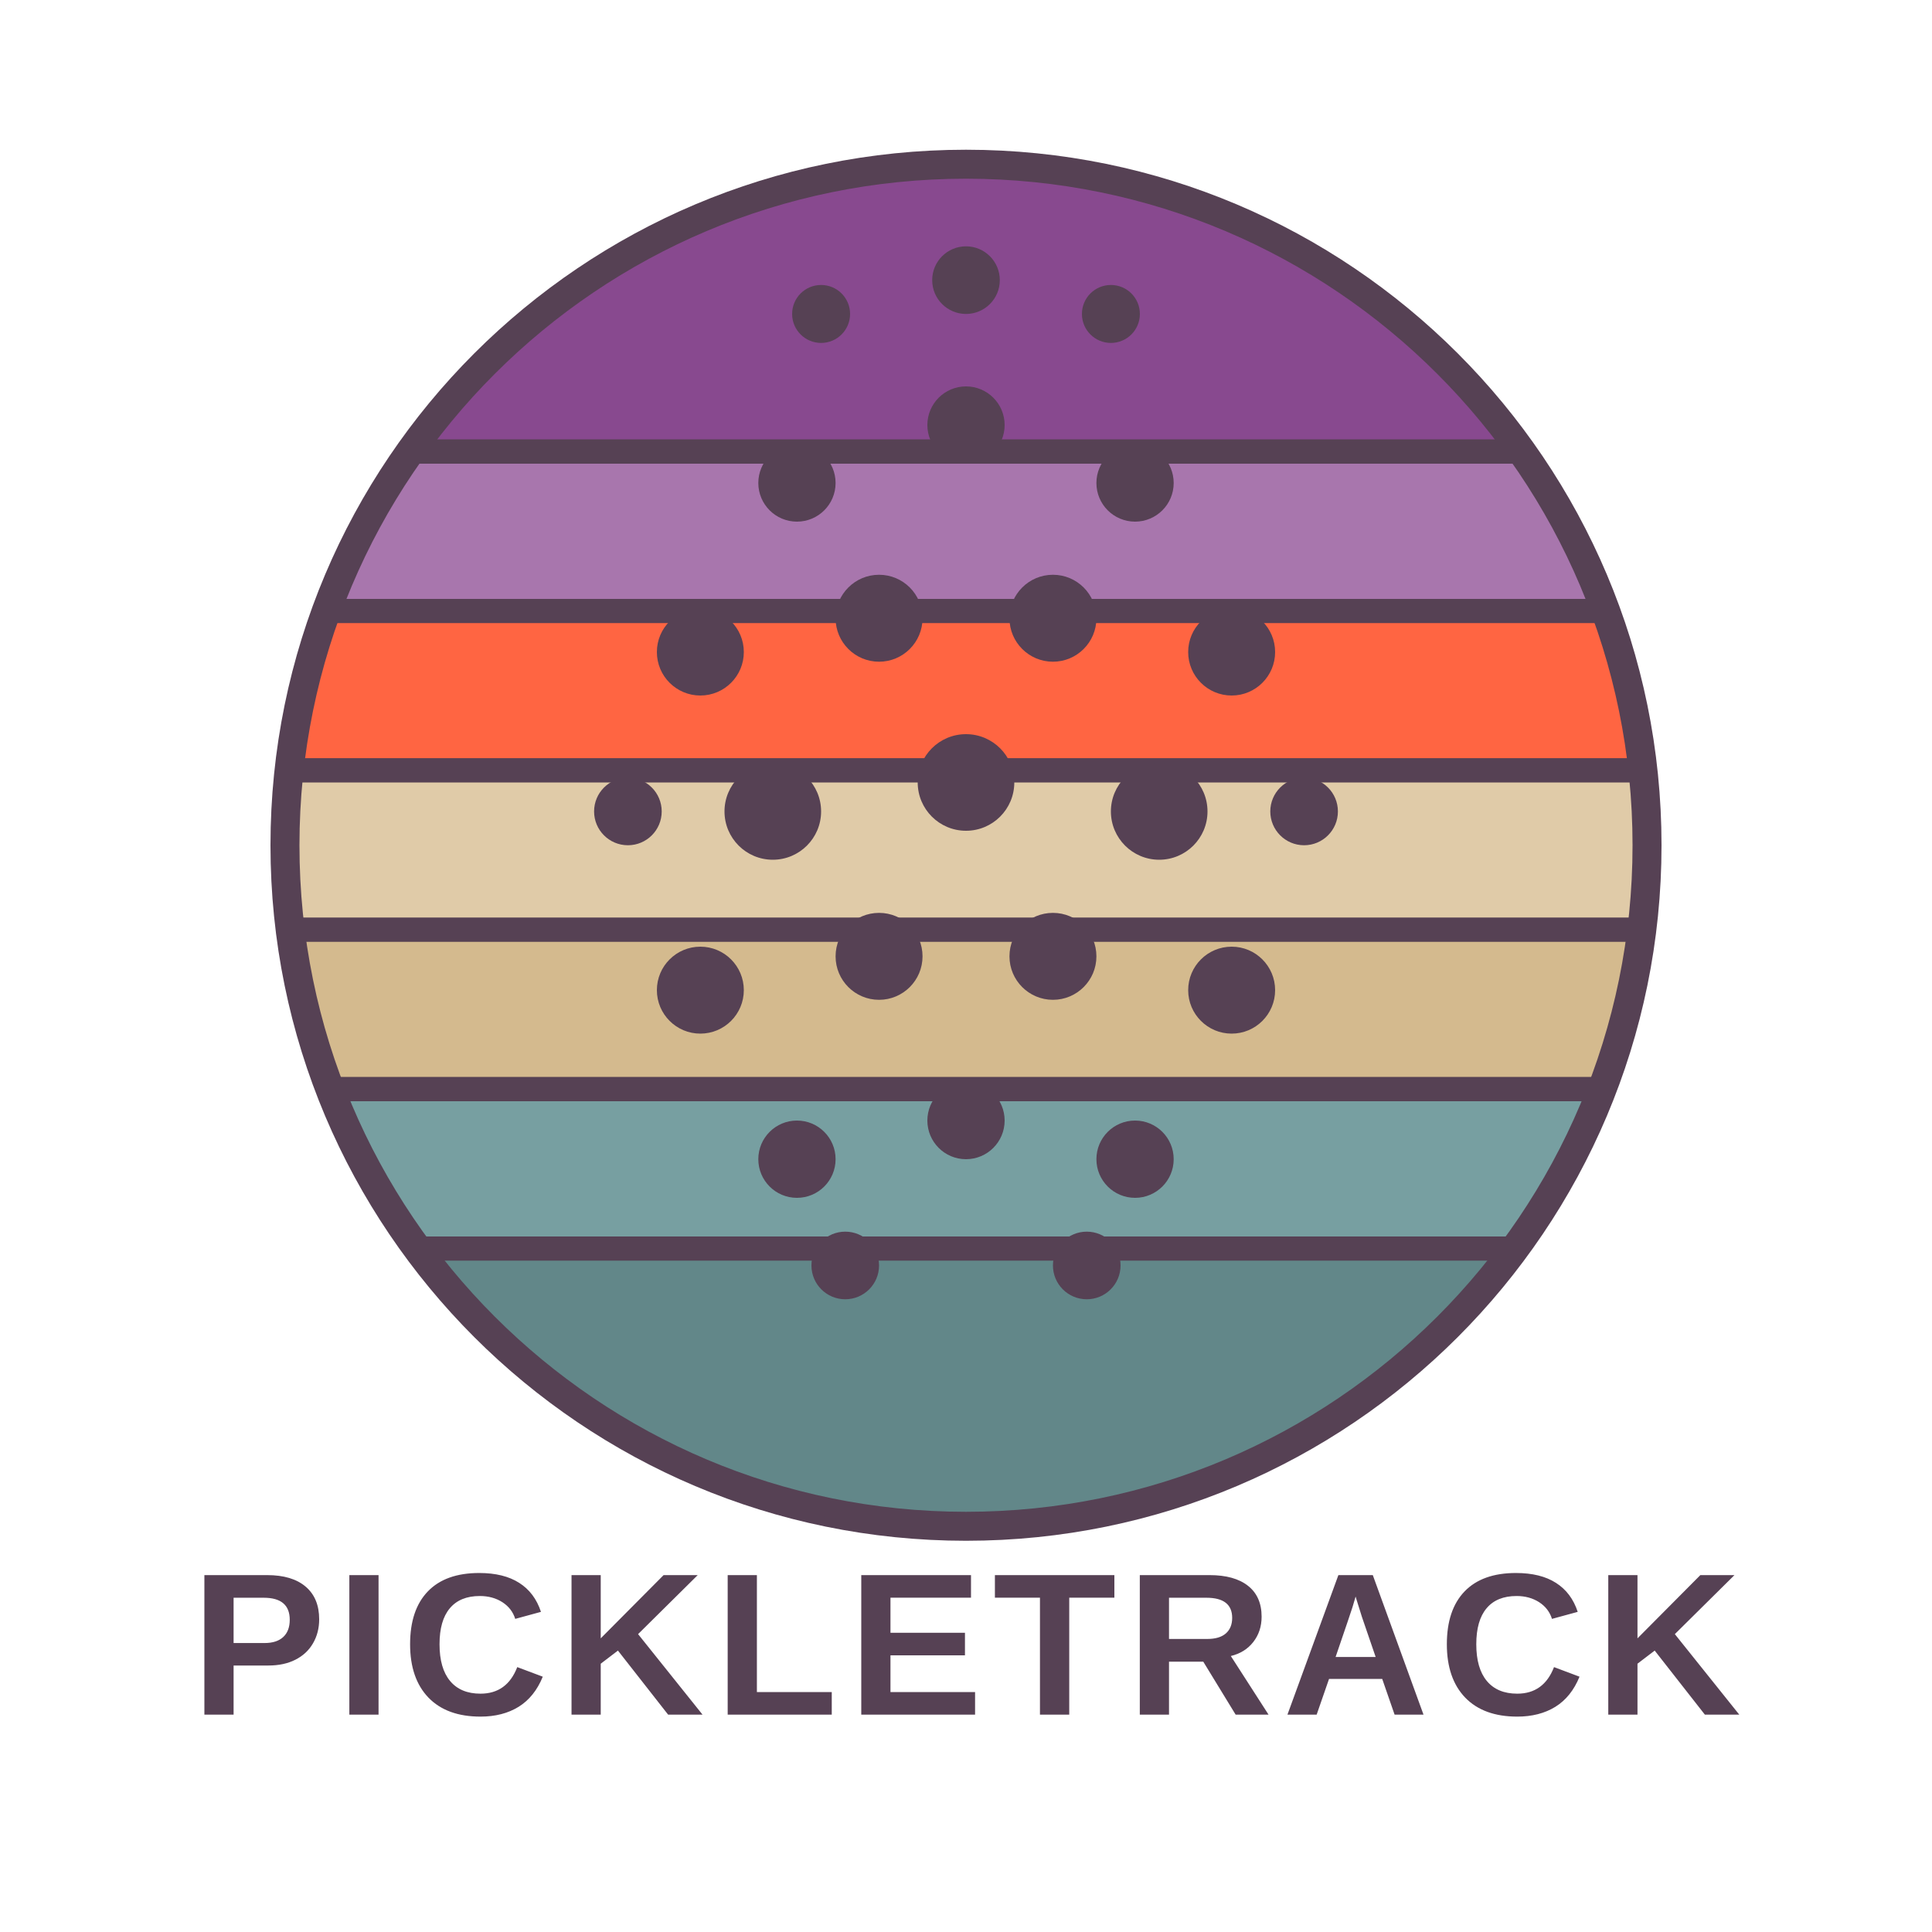
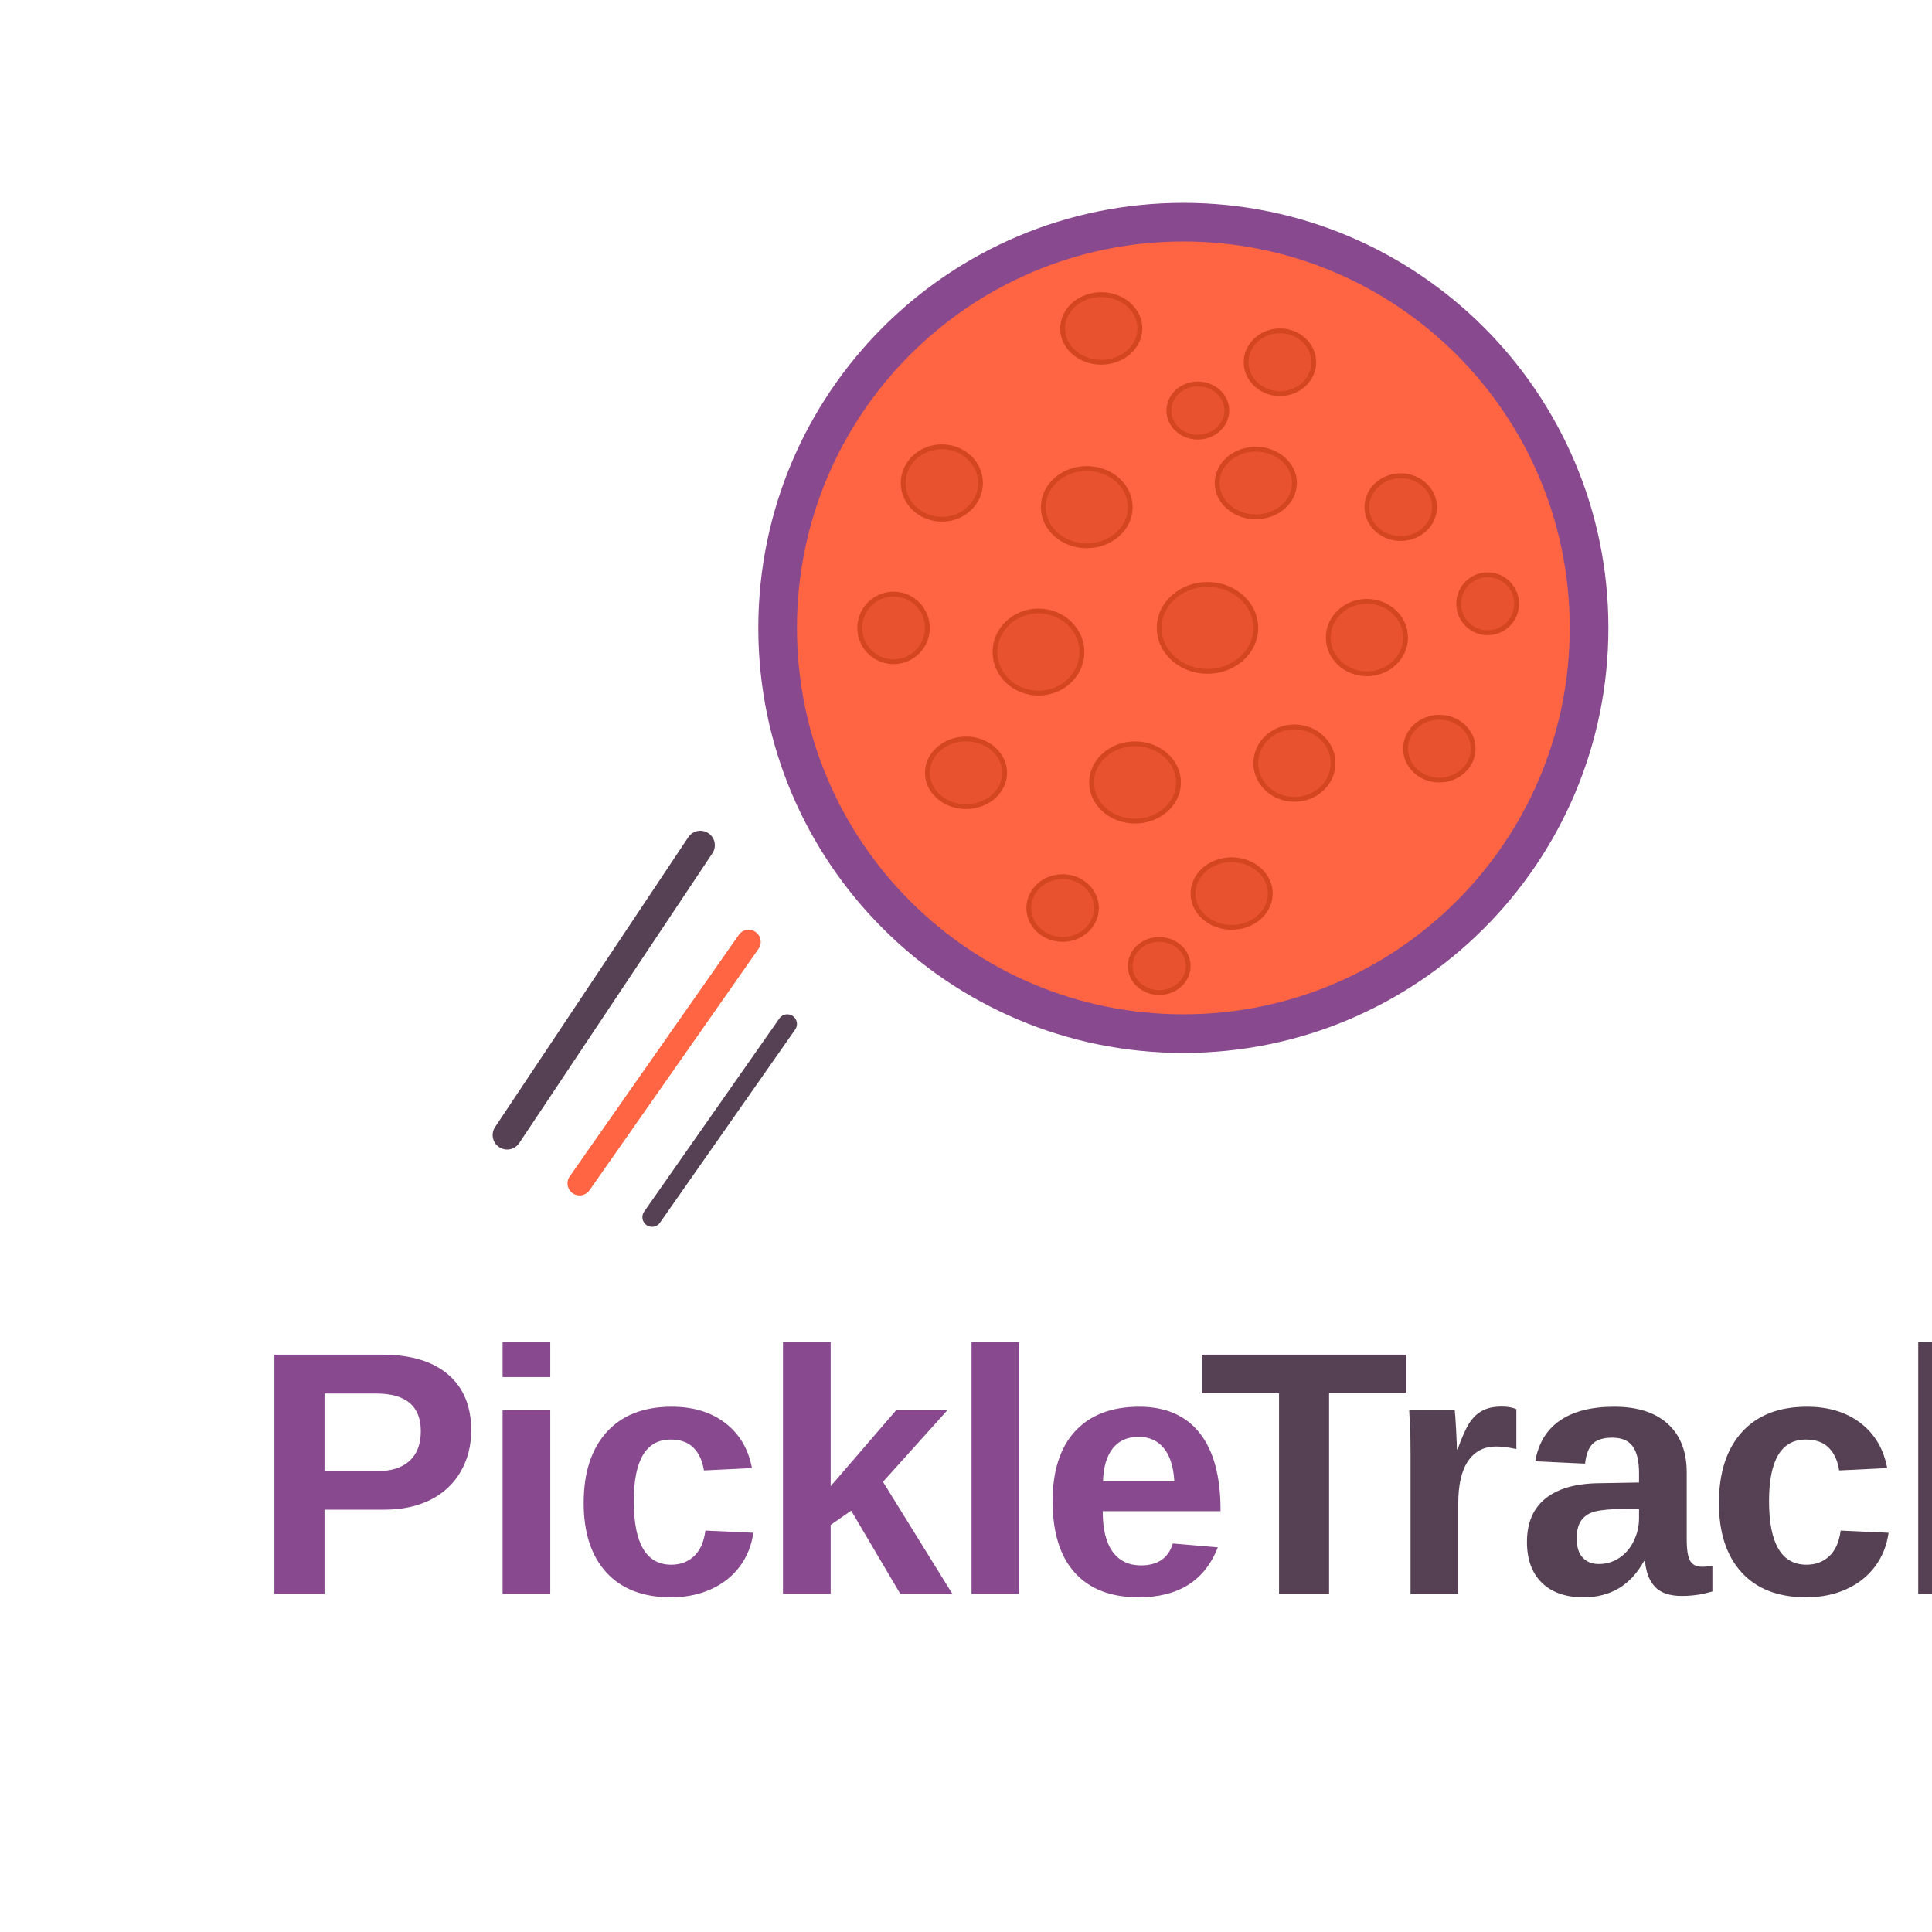
<svg xmlns="http://www.w3.org/2000/svg" viewBox="0 0 400 400" width="400" height="400">
-   <defs>
-     <clipPath id="circle-clip">
-       <circle cx="200" cy="175" r="140" />
-     </clipPath>
-     <linearGradient id="top-grad" x1="0" y1="0" x2="0" y2="1">
-       <stop offset="0%" stop-color="#88498F" />
-       <stop offset="100%" stop-color="#7a3f80" />
-     </linearGradient>
-     <linearGradient id="mid-grad" x1="0" y1="0" x2="0" y2="1">
-       <stop offset="0%" stop-color="#FF6542" />
-       <stop offset="100%" stop-color="#e8522e" />
-     </linearGradient>
-     <linearGradient id="bot-grad" x1="0" y1="0" x2="0" y2="1">
-       <stop offset="0%" stop-color="#779FA1" />
-       <stop offset="100%" stop-color="#628789" />
-     </linearGradient>
-   </defs>
-   <circle cx="200" cy="175" r="144" fill="#564154" />
-   <g clip-path="url(#circle-clip)">
-     <rect x="60" y="35" width="280" height="56" fill="#88498F" />
-     <rect x="60" y="91" width="280" height="5" fill="#564154" />
-     <rect x="60" y="96" width="280" height="28" fill="#a876ad" />
-     <rect x="60" y="124" width="280" height="5" fill="#564154" />
-     <rect x="60" y="129" width="280" height="28" fill="#FF6542" />
-     <rect x="60" y="157" width="280" height="5" fill="#564154" />
-     <rect x="60" y="162" width="280" height="28" fill="#E0CBA8" />
-     <rect x="60" y="190" width="280" height="5" fill="#564154" />
-     <rect x="60" y="195" width="280" height="28" fill="#d4ba8e" />
-     <rect x="60" y="223" width="280" height="5" fill="#564154" />
-     <rect x="60" y="228" width="280" height="28" fill="#779FA1" />
-     <rect x="60" y="256" width="280" height="5" fill="#564154" />
-     <rect x="60" y="261" width="280" height="56" fill="#628789" />
-     <circle cx="165" cy="100" r="8" fill="#564154" />
-     <circle cx="200" cy="88" r="8" fill="#564154" />
-     <circle cx="235" cy="100" r="8" fill="#564154" />
-     <circle cx="145" cy="135" r="9" fill="#564154" />
-     <circle cx="182" cy="128" r="9" fill="#564154" />
-     <circle cx="218" cy="128" r="9" fill="#564154" />
-     <circle cx="255" cy="135" r="9" fill="#564154" />
-     <circle cx="160" cy="168" r="10" fill="#564154" />
-     <circle cx="200" cy="162" r="10" fill="#564154" />
-     <circle cx="240" cy="168" r="10" fill="#564154" />
-     <circle cx="145" cy="205" r="9" fill="#564154" />
-     <circle cx="182" cy="198" r="9" fill="#564154" />
-     <circle cx="218" cy="198" r="9" fill="#564154" />
-     <circle cx="255" cy="205" r="9" fill="#564154" />
-     <circle cx="165" cy="240" r="8" fill="#564154" />
-     <circle cx="200" cy="232" r="8" fill="#564154" />
-     <circle cx="235" cy="240" r="8" fill="#564154" />
-     <circle cx="130" cy="168" r="7" fill="#564154" />
-     <circle cx="270" cy="168" r="7" fill="#564154" />
-     <circle cx="175" cy="262" r="7" fill="#564154" />
-     <circle cx="225" cy="262" r="7" fill="#564154" />
-     <circle cx="200" cy="58" r="7" fill="#564154" />
-     <circle cx="170" cy="65" r="6" fill="#564154" />
-     <circle cx="230" cy="65" r="6" fill="#564154" />
-   </g>
-   <circle cx="200" cy="175" r="140" fill="none" stroke="#564154" stroke-width="4" />
-   <text x="200" y="355" text-anchor="middle" font-family="'Arial Black', 'Helvetica Neue', Arial, sans-serif" font-weight="900" font-size="42" fill="#564154" letter-spacing="2">
-     PICKLETRACK
-   </text>
+   <line x1="105" y1="235" x2="145" y2="175" stroke="#564154" stroke-width="6" stroke-linecap="round" />
+   <line x1="120" y1="245" x2="155" y2="195" stroke="#FF6542" stroke-width="5" stroke-linecap="round" />
+   <line x1="135" y1="252" x2="163" y2="212" stroke="#564154" stroke-width="4" stroke-linecap="round" />
+   <circle cx="245" cy="130" r="88" fill="#88498F" />
+   <circle cx="245" cy="130" r="80" fill="#FF6542" />
+   <ellipse cx="228" cy="68" rx="8" ry="7" fill="#E8522E" stroke="#D4461F" stroke-width="1" />
+   <ellipse cx="265" cy="75" rx="7" ry="6.5" fill="#E8522E" stroke="#D4461F" stroke-width="1" />
+   <ellipse cx="248" cy="85" rx="6" ry="5.5" fill="#E8522E" stroke="#D4461F" stroke-width="1" />
+   <ellipse cx="195" cy="100" rx="8" ry="7.5" fill="#E8522E" stroke="#D4461F" stroke-width="1" />
+   <ellipse cx="225" cy="105" rx="9" ry="8" fill="#E8522E" stroke="#D4461F" stroke-width="1" />
+   <ellipse cx="260" cy="100" rx="8" ry="7" fill="#E8522E" stroke="#D4461F" stroke-width="1" />
+   <ellipse cx="290" cy="105" rx="7" ry="6.5" fill="#E8522E" stroke="#D4461F" stroke-width="1" />
+   <ellipse cx="185" cy="130" rx="7" ry="7" fill="#E8522E" stroke="#D4461F" stroke-width="1" />
+   <ellipse cx="215" cy="135" rx="9" ry="8.5" fill="#E8522E" stroke="#D4461F" stroke-width="1" />
+   <ellipse cx="250" cy="130" rx="10" ry="9" fill="#E8522E" stroke="#D4461F" stroke-width="1" />
+   <ellipse cx="283" cy="132" rx="8" ry="7.5" fill="#E8522E" stroke="#D4461F" stroke-width="1" />
+   <ellipse cx="308" cy="125" rx="6" ry="6" fill="#E8522E" stroke="#D4461F" stroke-width="1" />
+   <ellipse cx="200" cy="160" rx="8" ry="7" fill="#E8522E" stroke="#D4461F" stroke-width="1" />
+   <ellipse cx="235" cy="162" rx="9" ry="8" fill="#E8522E" stroke="#D4461F" stroke-width="1" />
+   <ellipse cx="268" cy="158" rx="8" ry="7.5" fill="#E8522E" stroke="#D4461F" stroke-width="1" />
+   <ellipse cx="298" cy="155" rx="7" ry="6.5" fill="#E8522E" stroke="#D4461F" stroke-width="1" />
+   <ellipse cx="220" cy="188" rx="7" ry="6.5" fill="#E8522E" stroke="#D4461F" stroke-width="1" />
+   <ellipse cx="255" cy="185" rx="8" ry="7" fill="#E8522E" stroke="#D4461F" stroke-width="1" />
+   <ellipse cx="240" cy="200" rx="6" ry="5.5" fill="#E8522E" stroke="#D4461F" stroke-width="1" />
+   <text x="52" y="330" font-family="'Trebuchet MS', 'Segoe UI', Arial, sans-serif" font-weight="700" font-size="72" fill="#88498F" letter-spacing="-1">Pickle</text>
+   <text x="248" y="330" font-family="'Trebuchet MS', 'Segoe UI', Arial, sans-serif" font-weight="700" font-size="72" fill="#564154" letter-spacing="-1">Track</text>
</svg>
